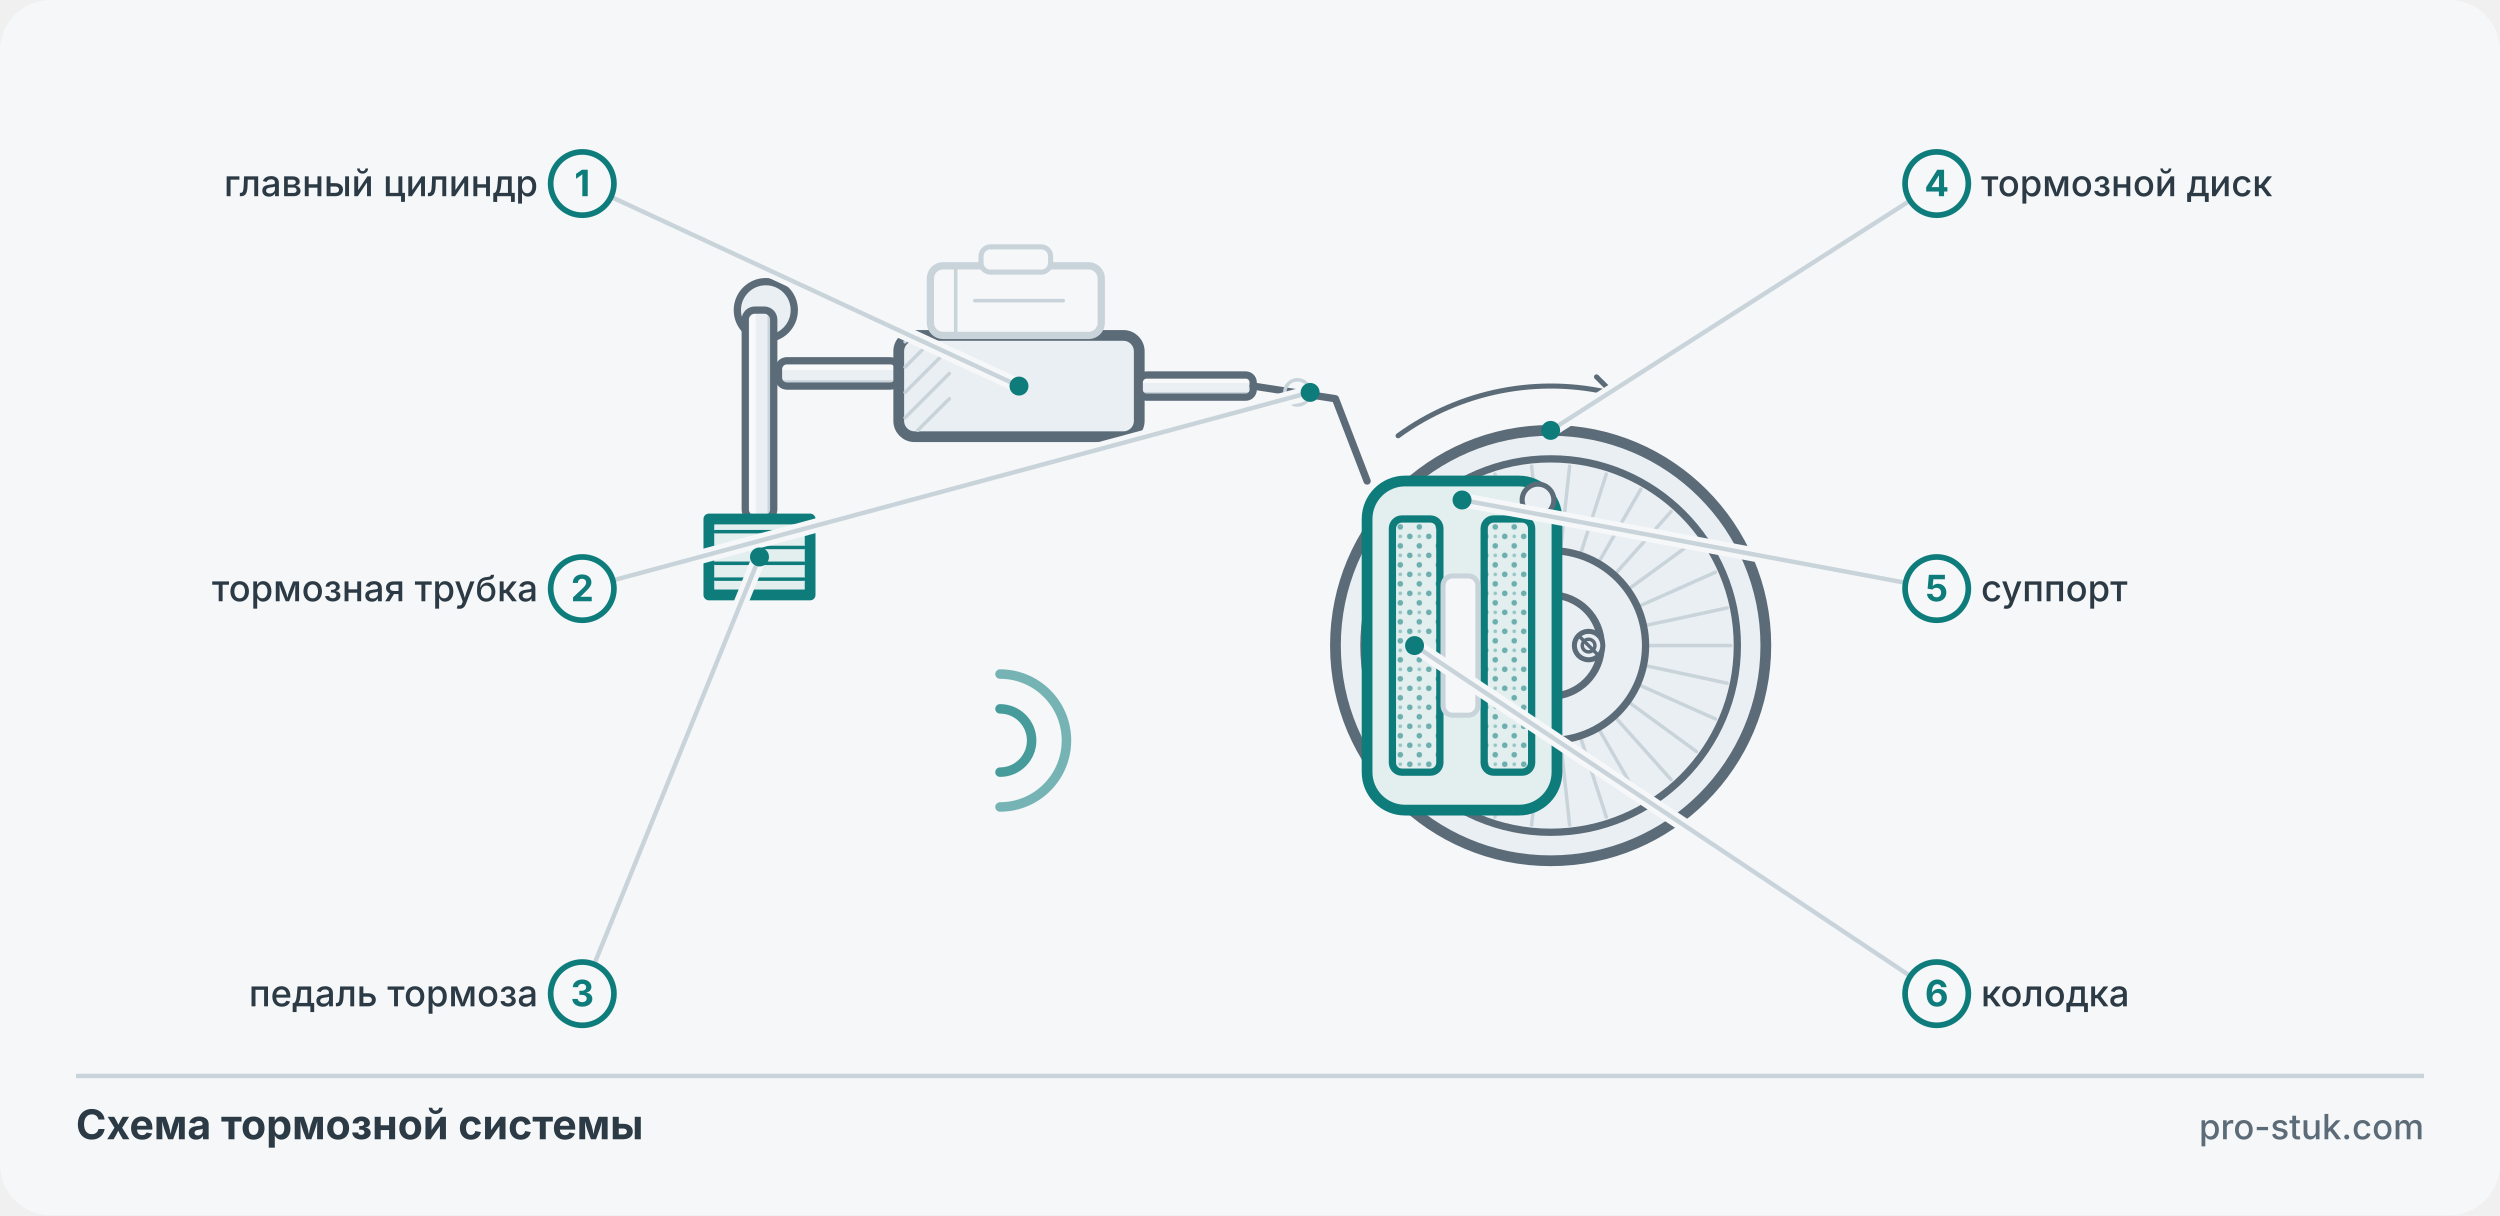
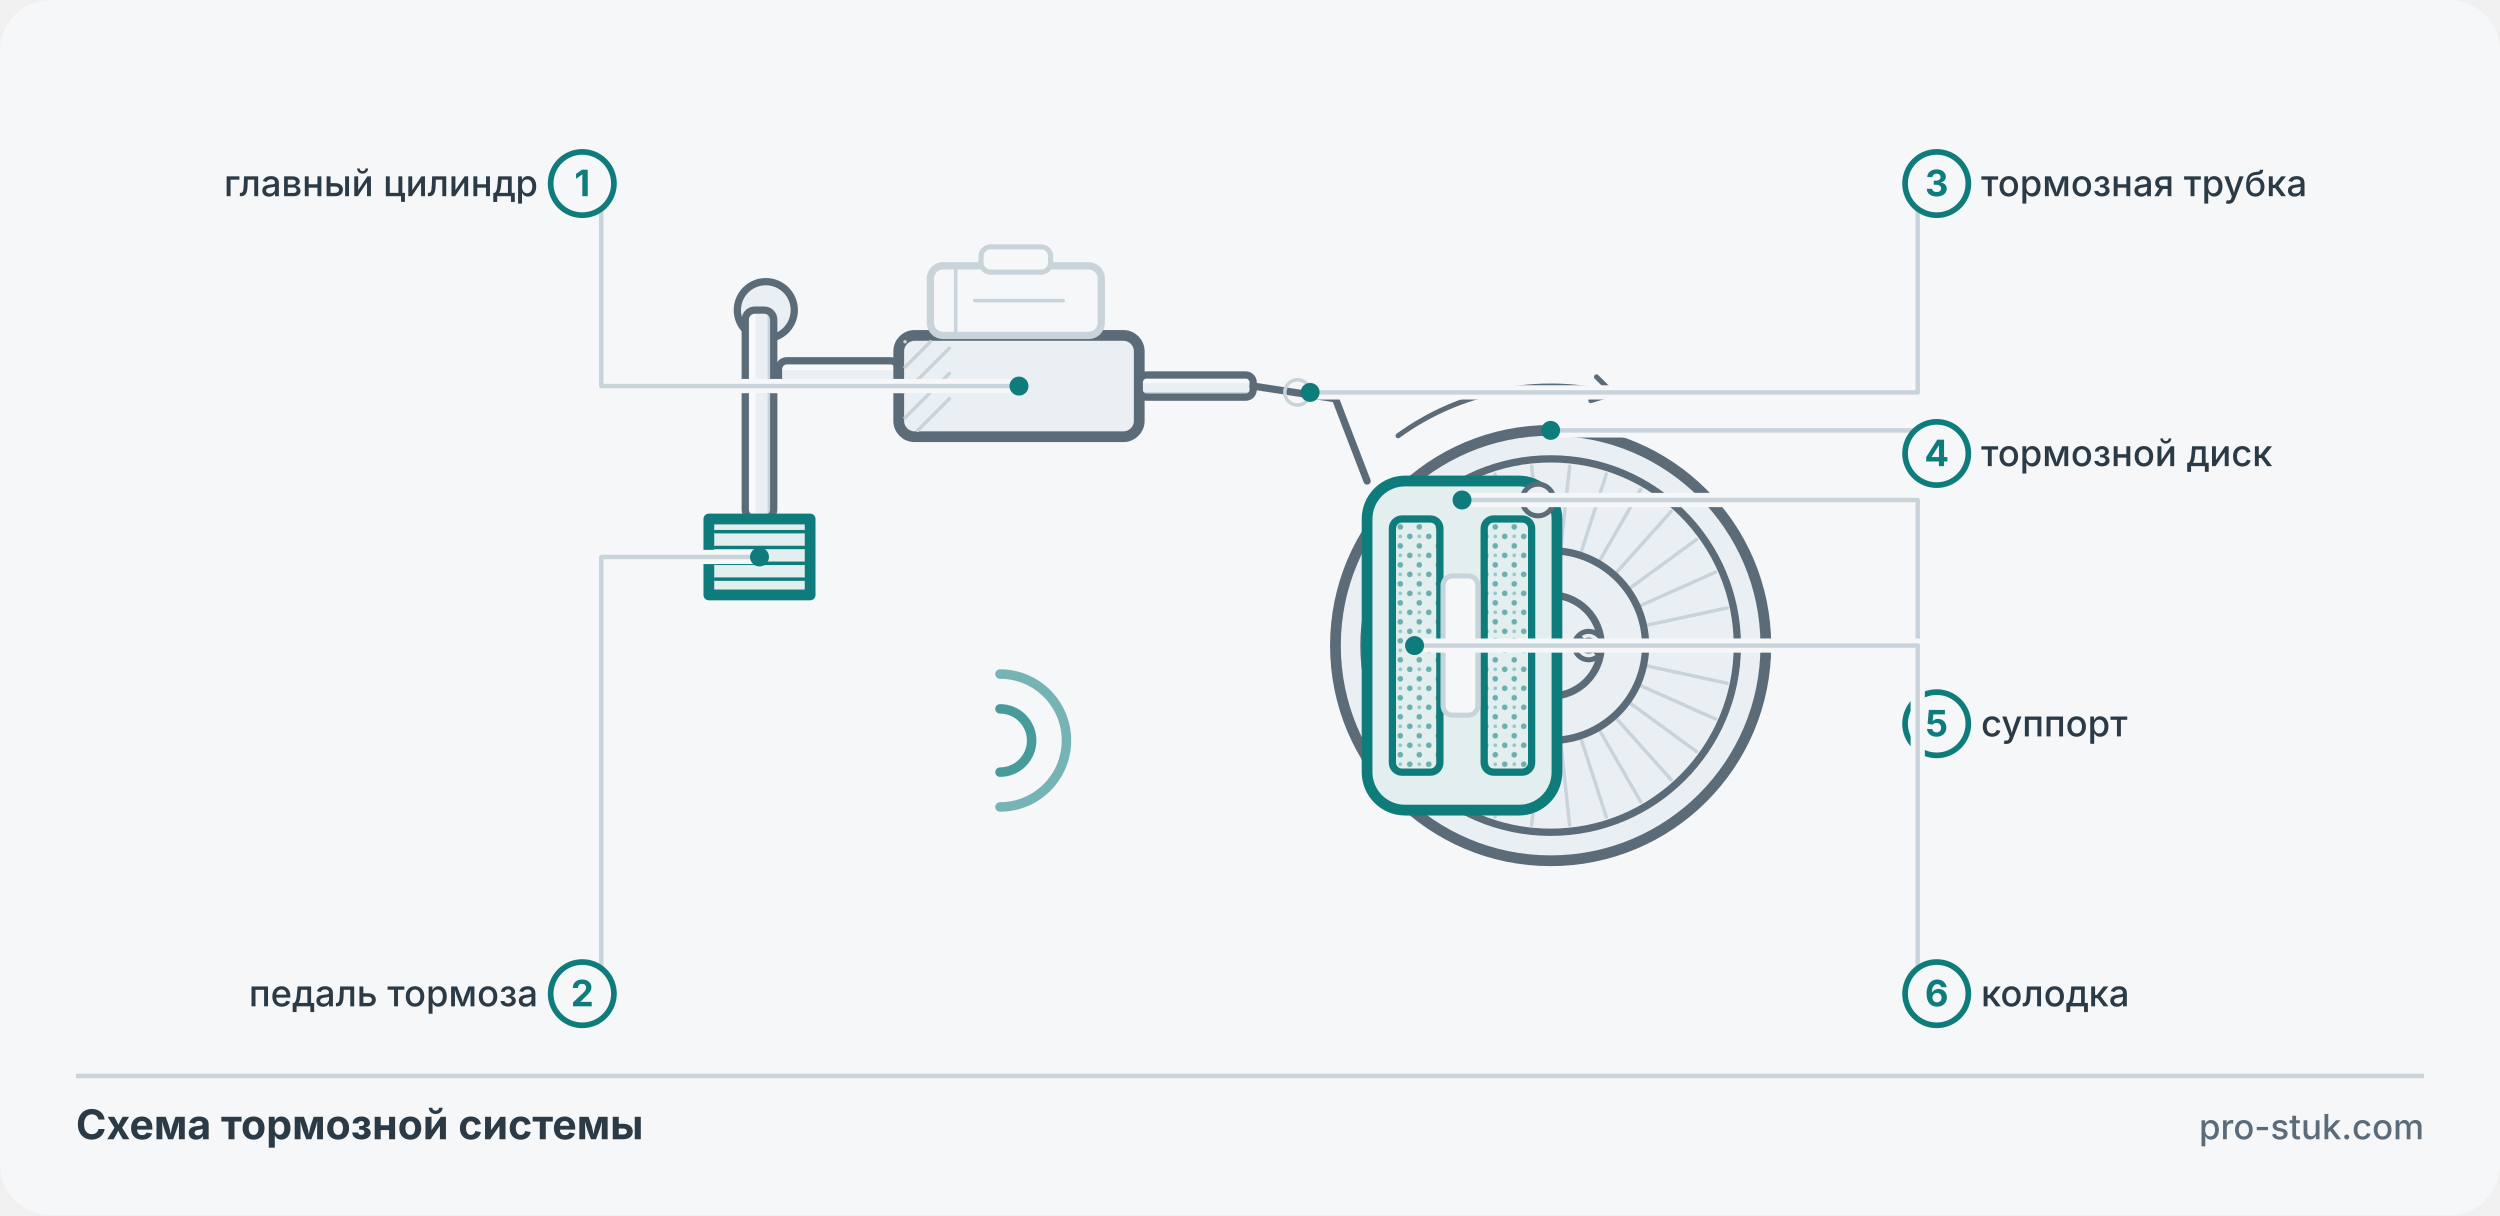
<svg xmlns="http://www.w3.org/2000/svg" viewBox="0 0 790 384" role="img" aria-label="Схема тормозной системы">
  <defs>
    <pattern id="mRub" width="7" height="7" patternUnits="userSpaceOnUse">
      <path d="M0 7 L7 0 M-1 1 L1 -1 M6 8 L8 6" stroke="#C9D3DA" stroke-width="1" />
      <path d="M0 0 L7 7 M-1 6 L1 8 M6 -1 L8 1" stroke="#C9D3DA" stroke-width="1" />
    </pattern>
    <pattern id="mCer" width="8" height="8" patternUnits="userSpaceOnUse">
      <circle cx="2" cy="2" r="1.2" fill="#C9D3DA" />
      <circle cx="6" cy="6" r="1.2" fill="#C9D3DA" />
    </pattern>
    <pattern id="mFric" width="6" height="6" patternUnits="userSpaceOnUse">
      <circle cx="1.5" cy="1.5" r="0.9" fill="#0E7C7B" opacity="0.55" />
      <circle cx="4.5" cy="4.5" r="0.9" fill="#0E7C7B" opacity="0.55" />
      <circle cx="4.5" cy="1.5" r="0.6" fill="#0E7C7B" opacity="0.35" />
    </pattern>
    <pattern id="mMet" width="6" height="6" patternUnits="userSpaceOnUse" patternTransform="rotate(45)">
      <path d="M0 0 V6" stroke="#C9D3DA" stroke-width="1" />
    </pattern>
  </defs>
  <rect width="790" height="384" rx="16" fill="#F5F7F9" />
  <g id="hl" />
  <g transform="translate(198,66)">
    <g fill="none" stroke-linecap="round" stroke-linejoin="round">
      <circle cx="44.0" cy="32.0" r="9.0" stroke="#5C6B78" stroke-width="2.3" fill="#EAEFF3" />
      <rect x="37.5" y="32.0" width="9.0" height="66.0" rx="3" stroke="none" stroke-width="0" fill="#EAEFF3" />
      <rect x="38.8" y="32.0" width="2.0" height="66.0" fill="#FFFFFF" opacity="0.65" />
      <path d="M 45.1 32.0 L 45.1 98.0" stroke="#C9D3DA" stroke-width="1.1" />
      <rect x="37.5" y="32.0" width="9.0" height="66.0" rx="3" stroke="#5C6B78" stroke-width="2.3" fill="none" />
      <path d="M 26.0 98.0 L 58.0 98.0 L 58.0 122.0 L 26.0 122.0 Z" stroke="#0E7C7B" stroke-width="3.4" fill="#E3EFEF" />
      <path d="M 28.0 102.0 L 56.0 102.0" stroke="#0E7C7B" stroke-width="1.1" />
      <path d="M 28.0 107.0 L 56.0 107.0" stroke="#0E7C7B" stroke-width="1.1" />
      <path d="M 28.0 112.0 L 56.0 112.0" stroke="#0E7C7B" stroke-width="1.1" />
      <path d="M 28.0 117.0 L 56.0 117.0" stroke="#0E7C7B" stroke-width="1.1" />
      <rect x="48.0" y="48.0" width="38.0" height="8.0" rx="2.667" stroke="none" stroke-width="0" fill="#EAEFF3" />
      <rect x="48.0" y="49.1" width="38.0" height="1.8" fill="#FFFFFF" opacity="0.65" />
      <path d="M 48.0 54.7 L 86.0 54.7" stroke="#C9D3DA" stroke-width="1.1" />
      <rect x="48.0" y="48.0" width="38.0" height="8.0" rx="2.667" stroke="#5C6B78" stroke-width="2.3" fill="none" />
      <rect x="86.0" y="40.0" width="76.0" height="32.0" rx="5" stroke="#5C6B78" stroke-width="3.4" fill="#EAEFF3" />
      <path d="M 88.0 42.0 L 88.0 42.0" stroke="#C9D3DA" stroke-width="1.1" />
      <path d="M 96.0 42.0 L 88.0 50.0" stroke="#C9D3DA" stroke-width="1.1" />
      <path d="M 102.0 44.0 L 88.0 58.0" stroke="#C9D3DA" stroke-width="1.1" />
      <path d="M 102.0 52.0 L 88.0 66.0" stroke="#C9D3DA" stroke-width="1.1" />
      <path d="M 102.0 60.0 L 92.0 70.0" stroke="#C9D3DA" stroke-width="1.1" />
      <rect x="96.0" y="18.0" width="54.0" height="22.0" rx="4" stroke="#C9D3DA" stroke-width="2.3" fill="#F5F7F9" />
      <path d="M 104.0 18.0 L 104.0 40.0" stroke="#C9D3DA" stroke-width="1.1" />
      <rect x="112.0" y="12.0" width="22.0" height="8.0" rx="3" stroke="#C9D3DA" stroke-width="1.6" fill="#F5F7F9" />
      <path d="M 110.0 29.0 L 138.0 29.0" stroke="#C9D3DA" stroke-width="1.1" />
      <rect x="162.0" y="52.5" width="36.0" height="7.0" rx="2.333" stroke="none" stroke-width="0" fill="#EAEFF3" />
      <rect x="162.0" y="53.5" width="36.0" height="1.5" fill="#FFFFFF" opacity="0.65" />
      <path d="M 162.0 58.4 L 198.0 58.4" stroke="#C9D3DA" stroke-width="1.1" />
      <rect x="162.0" y="52.5" width="36.0" height="7.0" rx="2.333" stroke="#5C6B78" stroke-width="2.3" fill="none" />
      <path d="M 198.0 56.0 L 224.0 60.0 L 234.0 86.0" stroke="#5C6B78" stroke-width="2.3" fill="none" />
      <circle cx="212.0" cy="58.0" r="4.0" stroke="#C9D3DA" stroke-width="1.1" fill="none" />
      <circle cx="292.0" cy="138.0" r="68.0" stroke="#5C6B78" stroke-width="3.4" fill="#EAEFF3" />
      <circle cx="292.0" cy="138.0" r="59.0" stroke="#5C6B78" stroke-width="2.3" fill="none" />
      <path d="M 322.0 138.0 L 349.0 138.0" stroke="#C9D3DA" stroke-width="1.1" />
      <path d="M 321.3 144.2 L 347.8 149.9" stroke="#C9D3DA" stroke-width="1.1" />
      <path d="M 319.4 150.2 L 344.1 161.2" stroke="#C9D3DA" stroke-width="1.1" />
      <path d="M 316.3 155.6 L 338.1 171.5" stroke="#C9D3DA" stroke-width="1.1" />
      <path d="M 312.1 160.3 L 330.1 180.4" stroke="#C9D3DA" stroke-width="1.1" />
      <path d="M 307.0 164.0 L 320.5 187.4" stroke="#C9D3DA" stroke-width="1.1" />
      <path d="M 301.3 166.5 L 309.6 192.2" stroke="#C9D3DA" stroke-width="1.1" />
      <path d="M 295.1 167.8 L 298.0 194.7" stroke="#C9D3DA" stroke-width="1.1" />
      <path d="M 288.9 167.8 L 286.0 194.7" stroke="#C9D3DA" stroke-width="1.1" />
      <path d="M 282.7 166.5 L 274.4 192.2" stroke="#C9D3DA" stroke-width="1.1" />
      <path d="M 277.0 164.0 L 263.5 187.4" stroke="#C9D3DA" stroke-width="1.1" />
      <path d="M 271.9 160.3 L 253.9 180.4" stroke="#C9D3DA" stroke-width="1.1" />
      <path d="M 267.7 155.6 L 245.9 171.5" stroke="#C9D3DA" stroke-width="1.1" />
      <path d="M 264.6 150.2 L 239.9 161.2" stroke="#C9D3DA" stroke-width="1.1" />
      <path d="M 262.7 144.2 L 236.2 149.9" stroke="#C9D3DA" stroke-width="1.1" />
      <path d="M 262.0 138.0 L 235.0 138.0" stroke="#C9D3DA" stroke-width="1.1" />
      <path d="M 262.7 131.8 L 236.2 126.1" stroke="#C9D3DA" stroke-width="1.1" />
      <path d="M 264.6 125.8 L 239.9 114.8" stroke="#C9D3DA" stroke-width="1.1" />
      <path d="M 267.7 120.4 L 245.9 104.5" stroke="#C9D3DA" stroke-width="1.1" />
      <path d="M 271.9 115.7 L 253.9 95.6" stroke="#C9D3DA" stroke-width="1.1" />
      <path d="M 277.0 112.0 L 263.5 88.6" stroke="#C9D3DA" stroke-width="1.1" />
      <path d="M 282.7 109.5 L 274.4 83.8" stroke="#C9D3DA" stroke-width="1.1" />
      <path d="M 288.9 108.2 L 286.0 81.3" stroke="#C9D3DA" stroke-width="1.1" />
      <path d="M 295.1 108.2 L 298.0 81.3" stroke="#C9D3DA" stroke-width="1.1" />
      <path d="M 301.3 109.5 L 309.6 83.8" stroke="#C9D3DA" stroke-width="1.1" />
      <path d="M 307.0 112.0 L 320.5 88.6" stroke="#C9D3DA" stroke-width="1.1" />
      <path d="M 312.1 115.7 L 330.1 95.6" stroke="#C9D3DA" stroke-width="1.1" />
      <path d="M 316.3 120.4 L 338.1 104.5" stroke="#C9D3DA" stroke-width="1.1" />
      <path d="M 319.4 125.8 L 344.1 114.8" stroke="#C9D3DA" stroke-width="1.1" />
      <path d="M 321.3 131.8 L 347.8 126.1" stroke="#C9D3DA" stroke-width="1.1" />
      <circle cx="292.0" cy="138.0" r="30.0" stroke="#5C6B78" stroke-width="2.3" fill="none" />
      <circle cx="292.0" cy="138.0" r="16.0" stroke="#5C6B78" stroke-width="2.3" fill="#EAEFF3" />
      <circle cx="304.0" cy="138.0" r="4.5" stroke="#5C6B78" stroke-width="1.6" fill="#EAEFF3" />
      <path d="M 301.5 135.5 L 306.5 140.5" stroke="#5C6B78" stroke-width="1.1" />
      <circle cx="304.0" cy="138.0" r="2.0" stroke="#5C6B78" stroke-width="1.1" fill="none" />
      <circle cx="286.0" cy="148.4" r="4.5" stroke="#5C6B78" stroke-width="1.6" fill="#EAEFF3" />
      <path d="M 283.5 145.9 L 288.5 150.9" stroke="#5C6B78" stroke-width="1.1" />
      <circle cx="286.0" cy="148.4" r="2.0" stroke="#5C6B78" stroke-width="1.1" fill="none" />
      <circle cx="286.0" cy="127.6" r="4.5" stroke="#5C6B78" stroke-width="1.6" fill="#EAEFF3" />
      <path d="M 283.5 125.1 L 288.5 130.1" stroke="#5C6B78" stroke-width="1.1" />
      <circle cx="286.0" cy="127.6" r="2.0" stroke="#5C6B78" stroke-width="1.1" fill="none" />
      <rect x="234.0" y="86.0" width="60.0" height="104.0" rx="12" stroke="#0E7C7B" stroke-width="3.4" fill="#E3EFEF" />
      <rect x="242.0" y="98.0" width="15.0" height="80.0" rx="3" stroke="#0E7C7B" stroke-width="2.3" fill="#E3EFEF" />
      <rect x="242.0" y="98.0" width="15.0" height="80.0" rx="3" stroke="none" stroke-width="0" fill="url(#mFric)" />
      <rect x="271.0" y="98.0" width="15.0" height="80.0" rx="3" stroke="#0E7C7B" stroke-width="2.3" fill="#E3EFEF" />
      <rect x="271.0" y="98.0" width="15.0" height="80.0" rx="3" stroke="none" stroke-width="0" fill="url(#mFric)" />
      <rect x="258.0" y="116.0" width="11.0" height="44.0" rx="3" stroke="#C9D3DA" stroke-width="1.6" fill="#F5F7F9" />
      <circle cx="288.0" cy="92.0" r="5.0" stroke="#5C6B78" stroke-width="1.6" fill="#EAEFF3" />
      <path d="M 243.8 71.7 A 82.0 82.0 0 0 1 311.8 58.4" stroke="#5C6B78" stroke-width="1.6" fill="none" />
      <path d="M 304.7 60.6 L 311.8 58.4 L 306.5 53.1" stroke="#5C6B78" stroke-width="1.6" fill="none" />
      <path d="M 118 158 A 10 10 0 0 1 118 178" stroke="#0E7C7B" stroke-width="3" opacity="0.75" />
      <path d="M 118 147 A 21 21 0 0 1 118 189" stroke="#0E7C7B" stroke-width="3" opacity="0.55" />
    </g>
  </g>
  <g fill="none" stroke-linecap="round" stroke-linejoin="round">
-     <path d="M 322.0 122.0 L 184.0 58.0" stroke="#F5F7F9" stroke-width="4.5" fill="none" />
-     <path d="M 322.0 122.0 L 184.0 58.0" stroke="#C9D3DA" stroke-width="1.4" fill="none" />
+     <path d="M 184.0 58.0 L 190.0 58.0 L 190.0 122.0 L 322.0 122.0" stroke="#F5F7F9" stroke-width="4.5" fill="none" />
+     <path d="M 184.0 58.0 L 190.0 58.0 L 190.0 122.0 L 322.0 122.0" stroke="#C9D3DA" stroke-width="1.4" fill="none" />
    <circle cx="322.0" cy="122.0" r="3" fill="#0E7C7B" />
    <circle cx="184" cy="58.0" r="10" fill="#F5F7F9" stroke="#0E7C7B" stroke-width="1.8" />
    <text x="184.0" y="62.0" font-family="Manrope, Inter, system-ui, -apple-system, Segoe UI, sans-serif" font-size="11.5" font-weight="700" fill="#0E7C7B" text-anchor="middle">1</text>
    <text x="170.0" y="62.0" font-family="Manrope, Inter, system-ui, -apple-system, Segoe UI, sans-serif" font-size="11.5" font-weight="500" fill="#2B3A44" text-anchor="end">главный цилиндр</text>
-     <path d="M 414.0 124.0 L 184.0 186.0" stroke="#F5F7F9" stroke-width="4.5" fill="none" />
-     <path d="M 414.0 124.0 L 184.0 186.0" stroke="#C9D3DA" stroke-width="1.4" fill="none" />
-     <circle cx="414.0" cy="124.0" r="3" fill="#0E7C7B" />
-     <circle cx="184" cy="186.0" r="10" fill="#F5F7F9" stroke="#0E7C7B" stroke-width="1.8" />
-     <text x="184.0" y="190.0" font-family="Manrope, Inter, system-ui, -apple-system, Segoe UI, sans-serif" font-size="11.5" font-weight="700" fill="#0E7C7B" text-anchor="middle">2</text>
-     <text x="170.0" y="190.0" font-family="Manrope, Inter, system-ui, -apple-system, Segoe UI, sans-serif" font-size="11.5" font-weight="500" fill="#2B3A44" text-anchor="end">тормозная трубка</text>
-     <path d="M 240.0 176.0 L 184.0 314.0" stroke="#F5F7F9" stroke-width="4.5" fill="none" />
-     <path d="M 240.0 176.0 L 184.0 314.0" stroke="#C9D3DA" stroke-width="1.4" fill="none" />
+     <path d="M 184.0 314.0 L 190.0 314.0 L 190.0 176.0 L 240.0 176.0" stroke="#F5F7F9" stroke-width="4.5" fill="none" />
+     <path d="M 184.0 314.0 L 190.0 314.0 L 190.0 176.0 L 240.0 176.0" stroke="#C9D3DA" stroke-width="1.4" fill="none" />
    <circle cx="240.0" cy="176.0" r="3" fill="#0E7C7B" />
    <circle cx="184" cy="314.0" r="10" fill="#F5F7F9" stroke="#0E7C7B" stroke-width="1.8" />
-     <text x="184.0" y="318.0" font-family="Manrope, Inter, system-ui, -apple-system, Segoe UI, sans-serif" font-size="11.5" font-weight="700" fill="#0E7C7B" text-anchor="middle">3</text>
+     <text x="184.0" y="318.0" font-family="Manrope, Inter, system-ui, -apple-system, Segoe UI, sans-serif" font-size="11.5" font-weight="700" fill="#0E7C7B" text-anchor="middle">2</text>
    <text x="170.0" y="318.0" font-family="Manrope, Inter, system-ui, -apple-system, Segoe UI, sans-serif" font-size="11.5" font-weight="500" fill="#2B3A44" text-anchor="end">педаль тормоза</text>
-     <path d="M 490.0 136.0 L 612.0 58.0" stroke="#F5F7F9" stroke-width="4.5" fill="none" />
-     <path d="M 490.0 136.0 L 612.0 58.0" stroke="#C9D3DA" stroke-width="1.4" fill="none" />
+     <path d="M 612.0 58.0 L 606.0 58.0 L 606.0 124.0 L 414.0 124.0" stroke="#F5F7F9" stroke-width="4.5" fill="none" />
+     <path d="M 612.0 58.0 L 606.0 58.0 L 606.0 124.0 L 414.0 124.0" stroke="#C9D3DA" stroke-width="1.4" fill="none" />
+     <circle cx="414.0" cy="124.0" r="3" fill="#0E7C7B" />
+     <circle cx="612" cy="58.0" r="10" fill="#F5F7F9" stroke="#0E7C7B" stroke-width="1.8" />
+     <text x="612.0" y="62.0" font-family="Manrope, Inter, system-ui, -apple-system, Segoe UI, sans-serif" font-size="11.5" font-weight="700" fill="#0E7C7B" text-anchor="middle">3</text>
+     <text x="626.0" y="62.0" font-family="Manrope, Inter, system-ui, -apple-system, Segoe UI, sans-serif" font-size="11.5" font-weight="500" fill="#2B3A44" text-anchor="start">тормозная трубка</text>
+     <path d="M 612.0 143.3 L 606.0 143.3 L 606.0 136.0 L 490.0 136.0" stroke="#F5F7F9" stroke-width="4.5" fill="none" />
+     <path d="M 612.0 143.3 L 606.0 143.3 L 606.0 136.0 L 490.0 136.0" stroke="#C9D3DA" stroke-width="1.4" fill="none" />
    <circle cx="490.0" cy="136.0" r="3" fill="#0E7C7B" />
-     <circle cx="612" cy="58.0" r="10" fill="#F5F7F9" stroke="#0E7C7B" stroke-width="1.8" />
-     <text x="612.0" y="62.0" font-family="Manrope, Inter, system-ui, -apple-system, Segoe UI, sans-serif" font-size="11.5" font-weight="700" fill="#0E7C7B" text-anchor="middle">4</text>
-     <text x="626.0" y="62.0" font-family="Manrope, Inter, system-ui, -apple-system, Segoe UI, sans-serif" font-size="11.5" font-weight="500" fill="#2B3A44" text-anchor="start">тормозной диск</text>
-     <path d="M 462.0 158.0 L 612.0 186.0" stroke="#F5F7F9" stroke-width="4.5" fill="none" />
-     <path d="M 462.0 158.0 L 612.0 186.0" stroke="#C9D3DA" stroke-width="1.4" fill="none" />
+     <circle cx="612" cy="143.3" r="10" fill="#F5F7F9" stroke="#0E7C7B" stroke-width="1.8" />
+     <text x="612.0" y="147.3" font-family="Manrope, Inter, system-ui, -apple-system, Segoe UI, sans-serif" font-size="11.5" font-weight="700" fill="#0E7C7B" text-anchor="middle">4</text>
+     <text x="626.0" y="147.3" font-family="Manrope, Inter, system-ui, -apple-system, Segoe UI, sans-serif" font-size="11.5" font-weight="500" fill="#2B3A44" text-anchor="start">тормозной диск</text>
+     <path d="M 612.0 228.7 L 606.0 228.7 L 606.0 158.0 L 462.0 158.0" stroke="#F5F7F9" stroke-width="4.5" fill="none" />
+     <path d="M 612.0 228.7 L 606.0 228.7 L 606.0 158.0 L 462.0 158.0" stroke="#C9D3DA" stroke-width="1.4" fill="none" />
    <circle cx="462.0" cy="158.0" r="3" fill="#0E7C7B" />
-     <circle cx="612" cy="186.0" r="10" fill="#F5F7F9" stroke="#0E7C7B" stroke-width="1.8" />
-     <text x="612.0" y="190.0" font-family="Manrope, Inter, system-ui, -apple-system, Segoe UI, sans-serif" font-size="11.5" font-weight="700" fill="#0E7C7B" text-anchor="middle">5</text>
-     <text x="626.0" y="190.0" font-family="Manrope, Inter, system-ui, -apple-system, Segoe UI, sans-serif" font-size="11.5" font-weight="500" fill="#2B3A44" text-anchor="start">суппорт</text>
-     <path d="M 447.0 204.0 L 612.0 314.0" stroke="#F5F7F9" stroke-width="4.5" fill="none" />
-     <path d="M 447.0 204.0 L 612.0 314.0" stroke="#C9D3DA" stroke-width="1.4" fill="none" />
+     <circle cx="612" cy="228.7" r="10" fill="#F5F7F9" stroke="#0E7C7B" stroke-width="1.8" />
+     <text x="612.0" y="232.7" font-family="Manrope, Inter, system-ui, -apple-system, Segoe UI, sans-serif" font-size="11.5" font-weight="700" fill="#0E7C7B" text-anchor="middle">5</text>
+     <text x="626.0" y="232.7" font-family="Manrope, Inter, system-ui, -apple-system, Segoe UI, sans-serif" font-size="11.5" font-weight="500" fill="#2B3A44" text-anchor="start">суппорт</text>
+     <path d="M 612.0 314.0 L 606.0 314.0 L 606.0 204.0 L 447.0 204.0" stroke="#F5F7F9" stroke-width="4.5" fill="none" />
+     <path d="M 612.0 314.0 L 606.0 314.0 L 606.0 204.0 L 447.0 204.0" stroke="#C9D3DA" stroke-width="1.4" fill="none" />
    <circle cx="447.0" cy="204.0" r="3" fill="#0E7C7B" />
    <circle cx="612" cy="314.0" r="10" fill="#F5F7F9" stroke="#0E7C7B" stroke-width="1.8" />
    <text x="612.0" y="318.0" font-family="Manrope, Inter, system-ui, -apple-system, Segoe UI, sans-serif" font-size="11.5" font-weight="700" fill="#0E7C7B" text-anchor="middle">6</text>
    <text x="626.0" y="318.0" font-family="Manrope, Inter, system-ui, -apple-system, Segoe UI, sans-serif" font-size="11.5" font-weight="500" fill="#2B3A44" text-anchor="start">колодка</text>
  </g>
  <path d="M 24 340 L 766 340" stroke="#C9D3DA" stroke-width="1.4" fill="none" />
  <text x="24.0" y="360.0" font-family="Manrope, Inter, system-ui, -apple-system, Segoe UI, sans-serif" font-size="13" font-weight="700" fill="#2B3A44" text-anchor="start">Схема тормозной системы</text>
  <text x="766.0" y="360.0" font-family="Manrope, Inter, system-ui, -apple-system, Segoe UI, sans-serif" font-size="11" font-weight="500" fill="#5C6B78" text-anchor="end">pro-stuk.com</text>
</svg>
